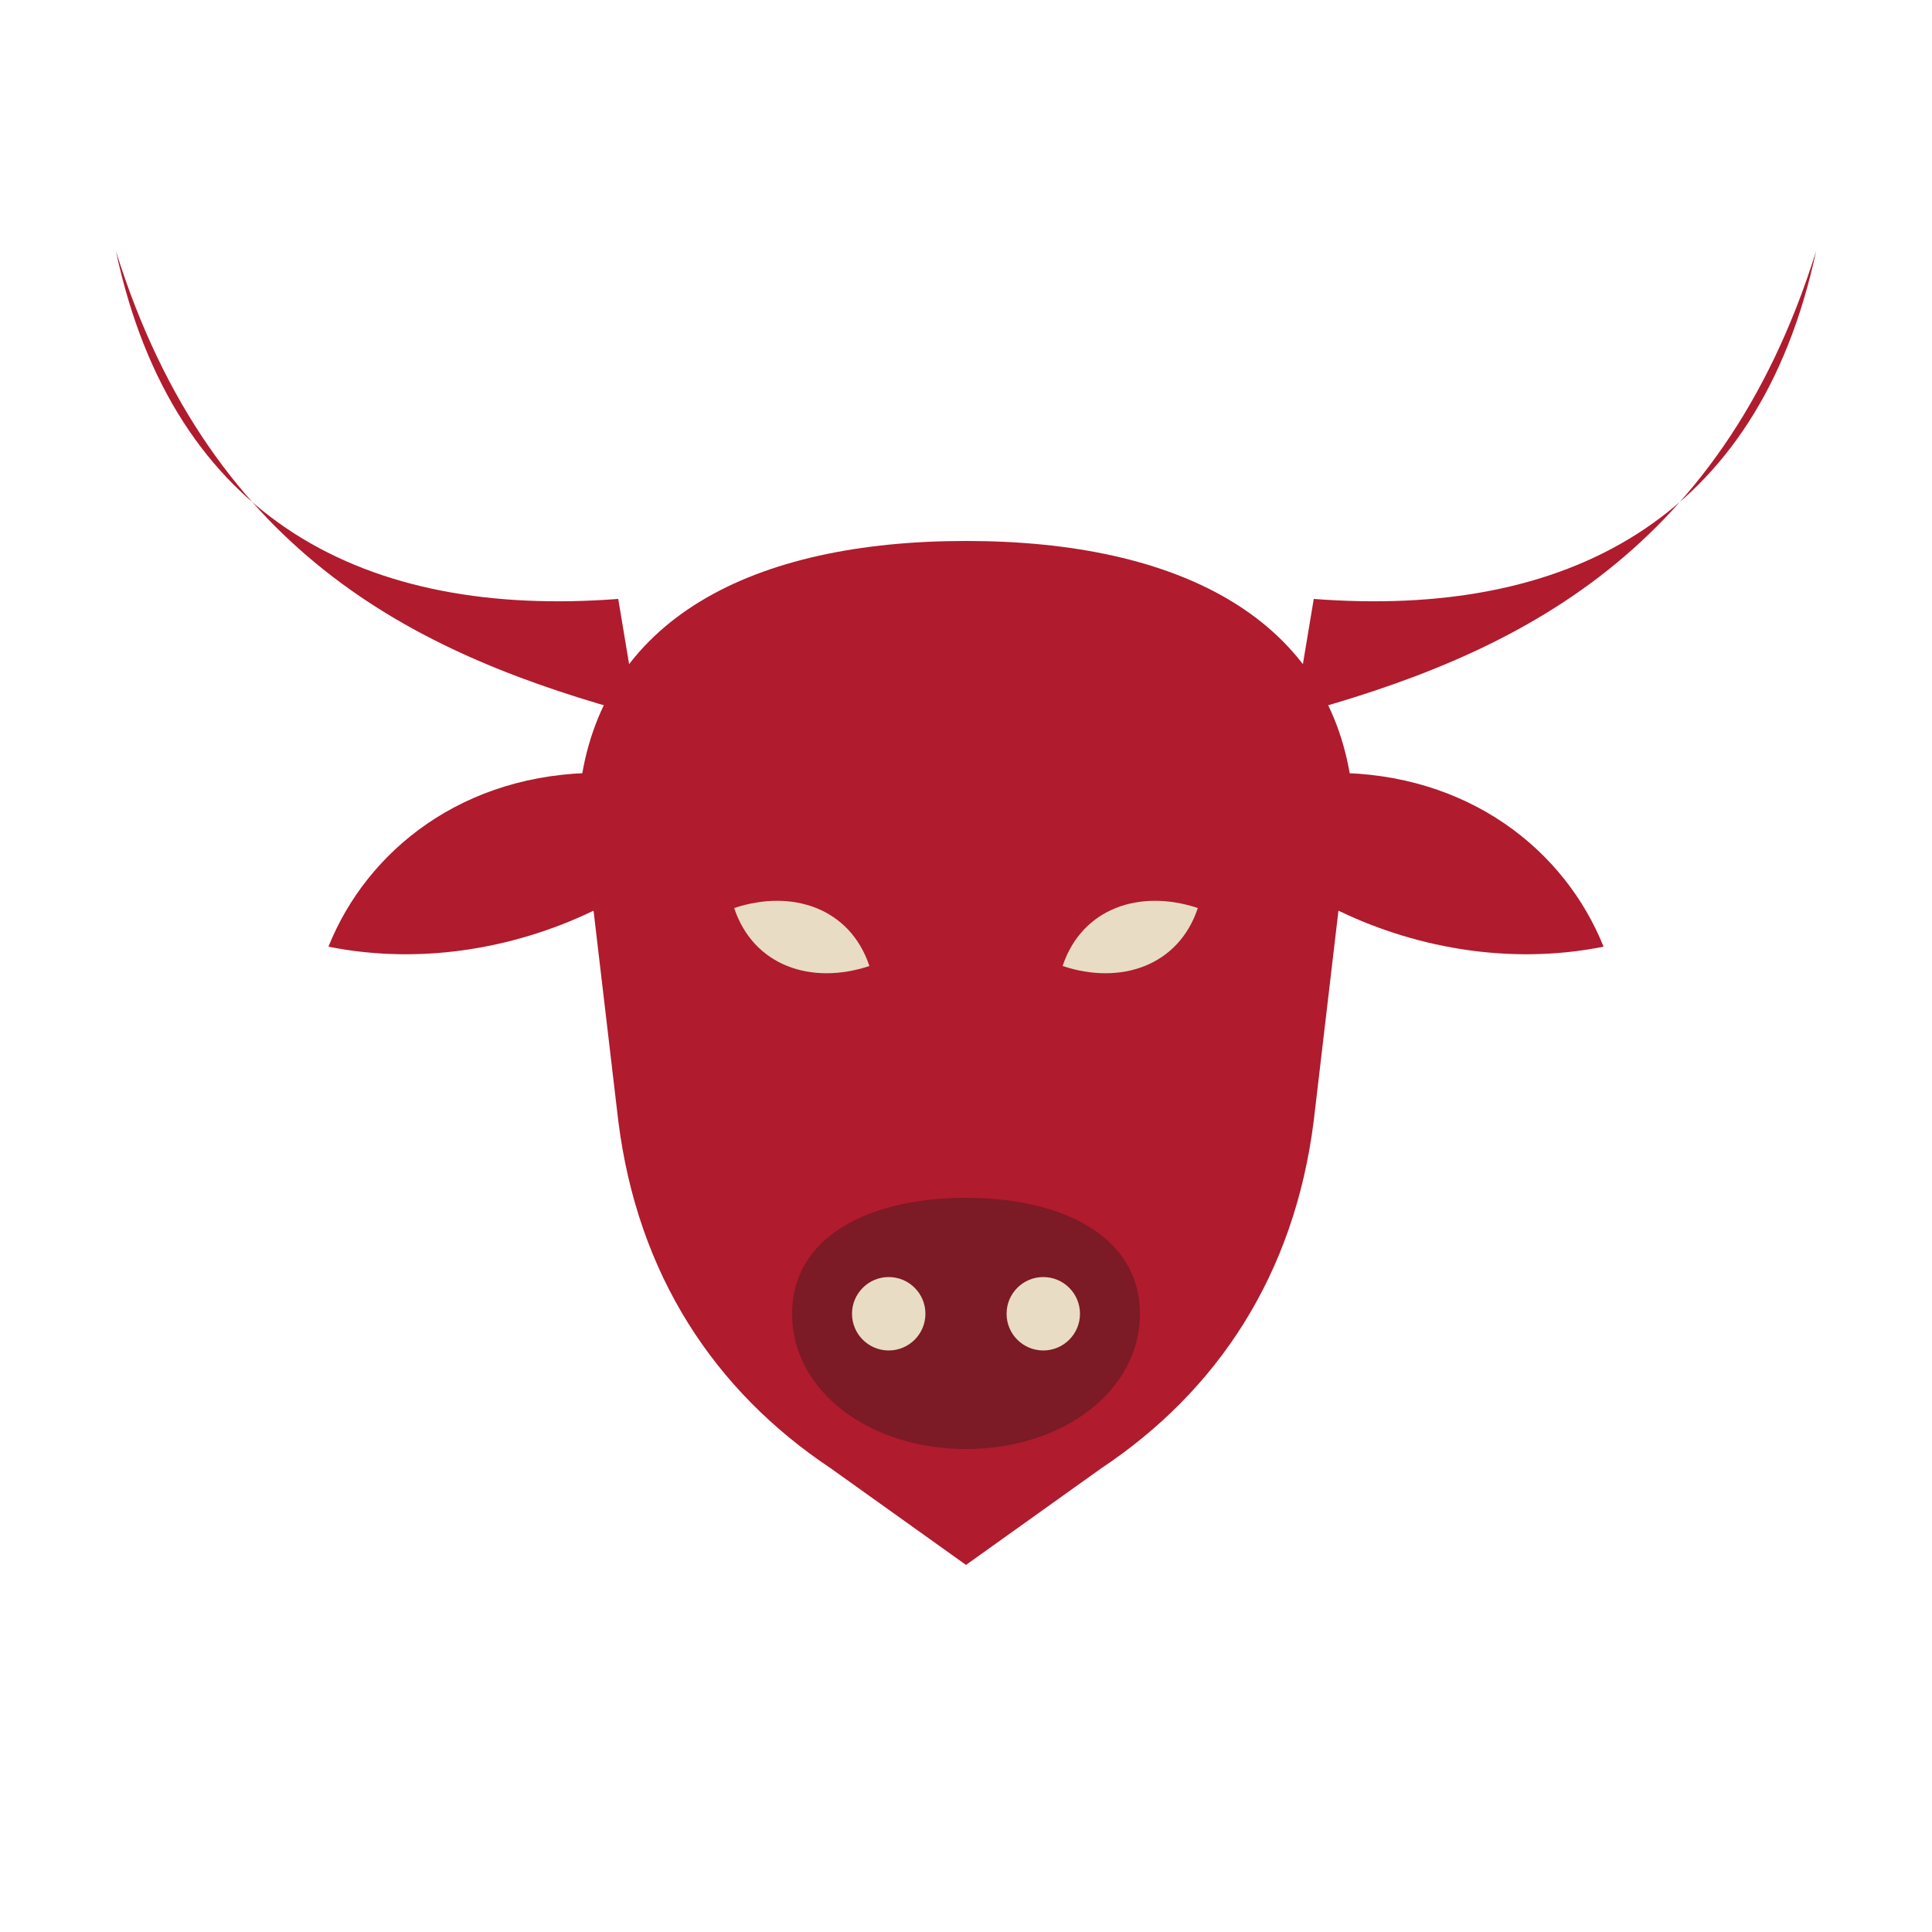
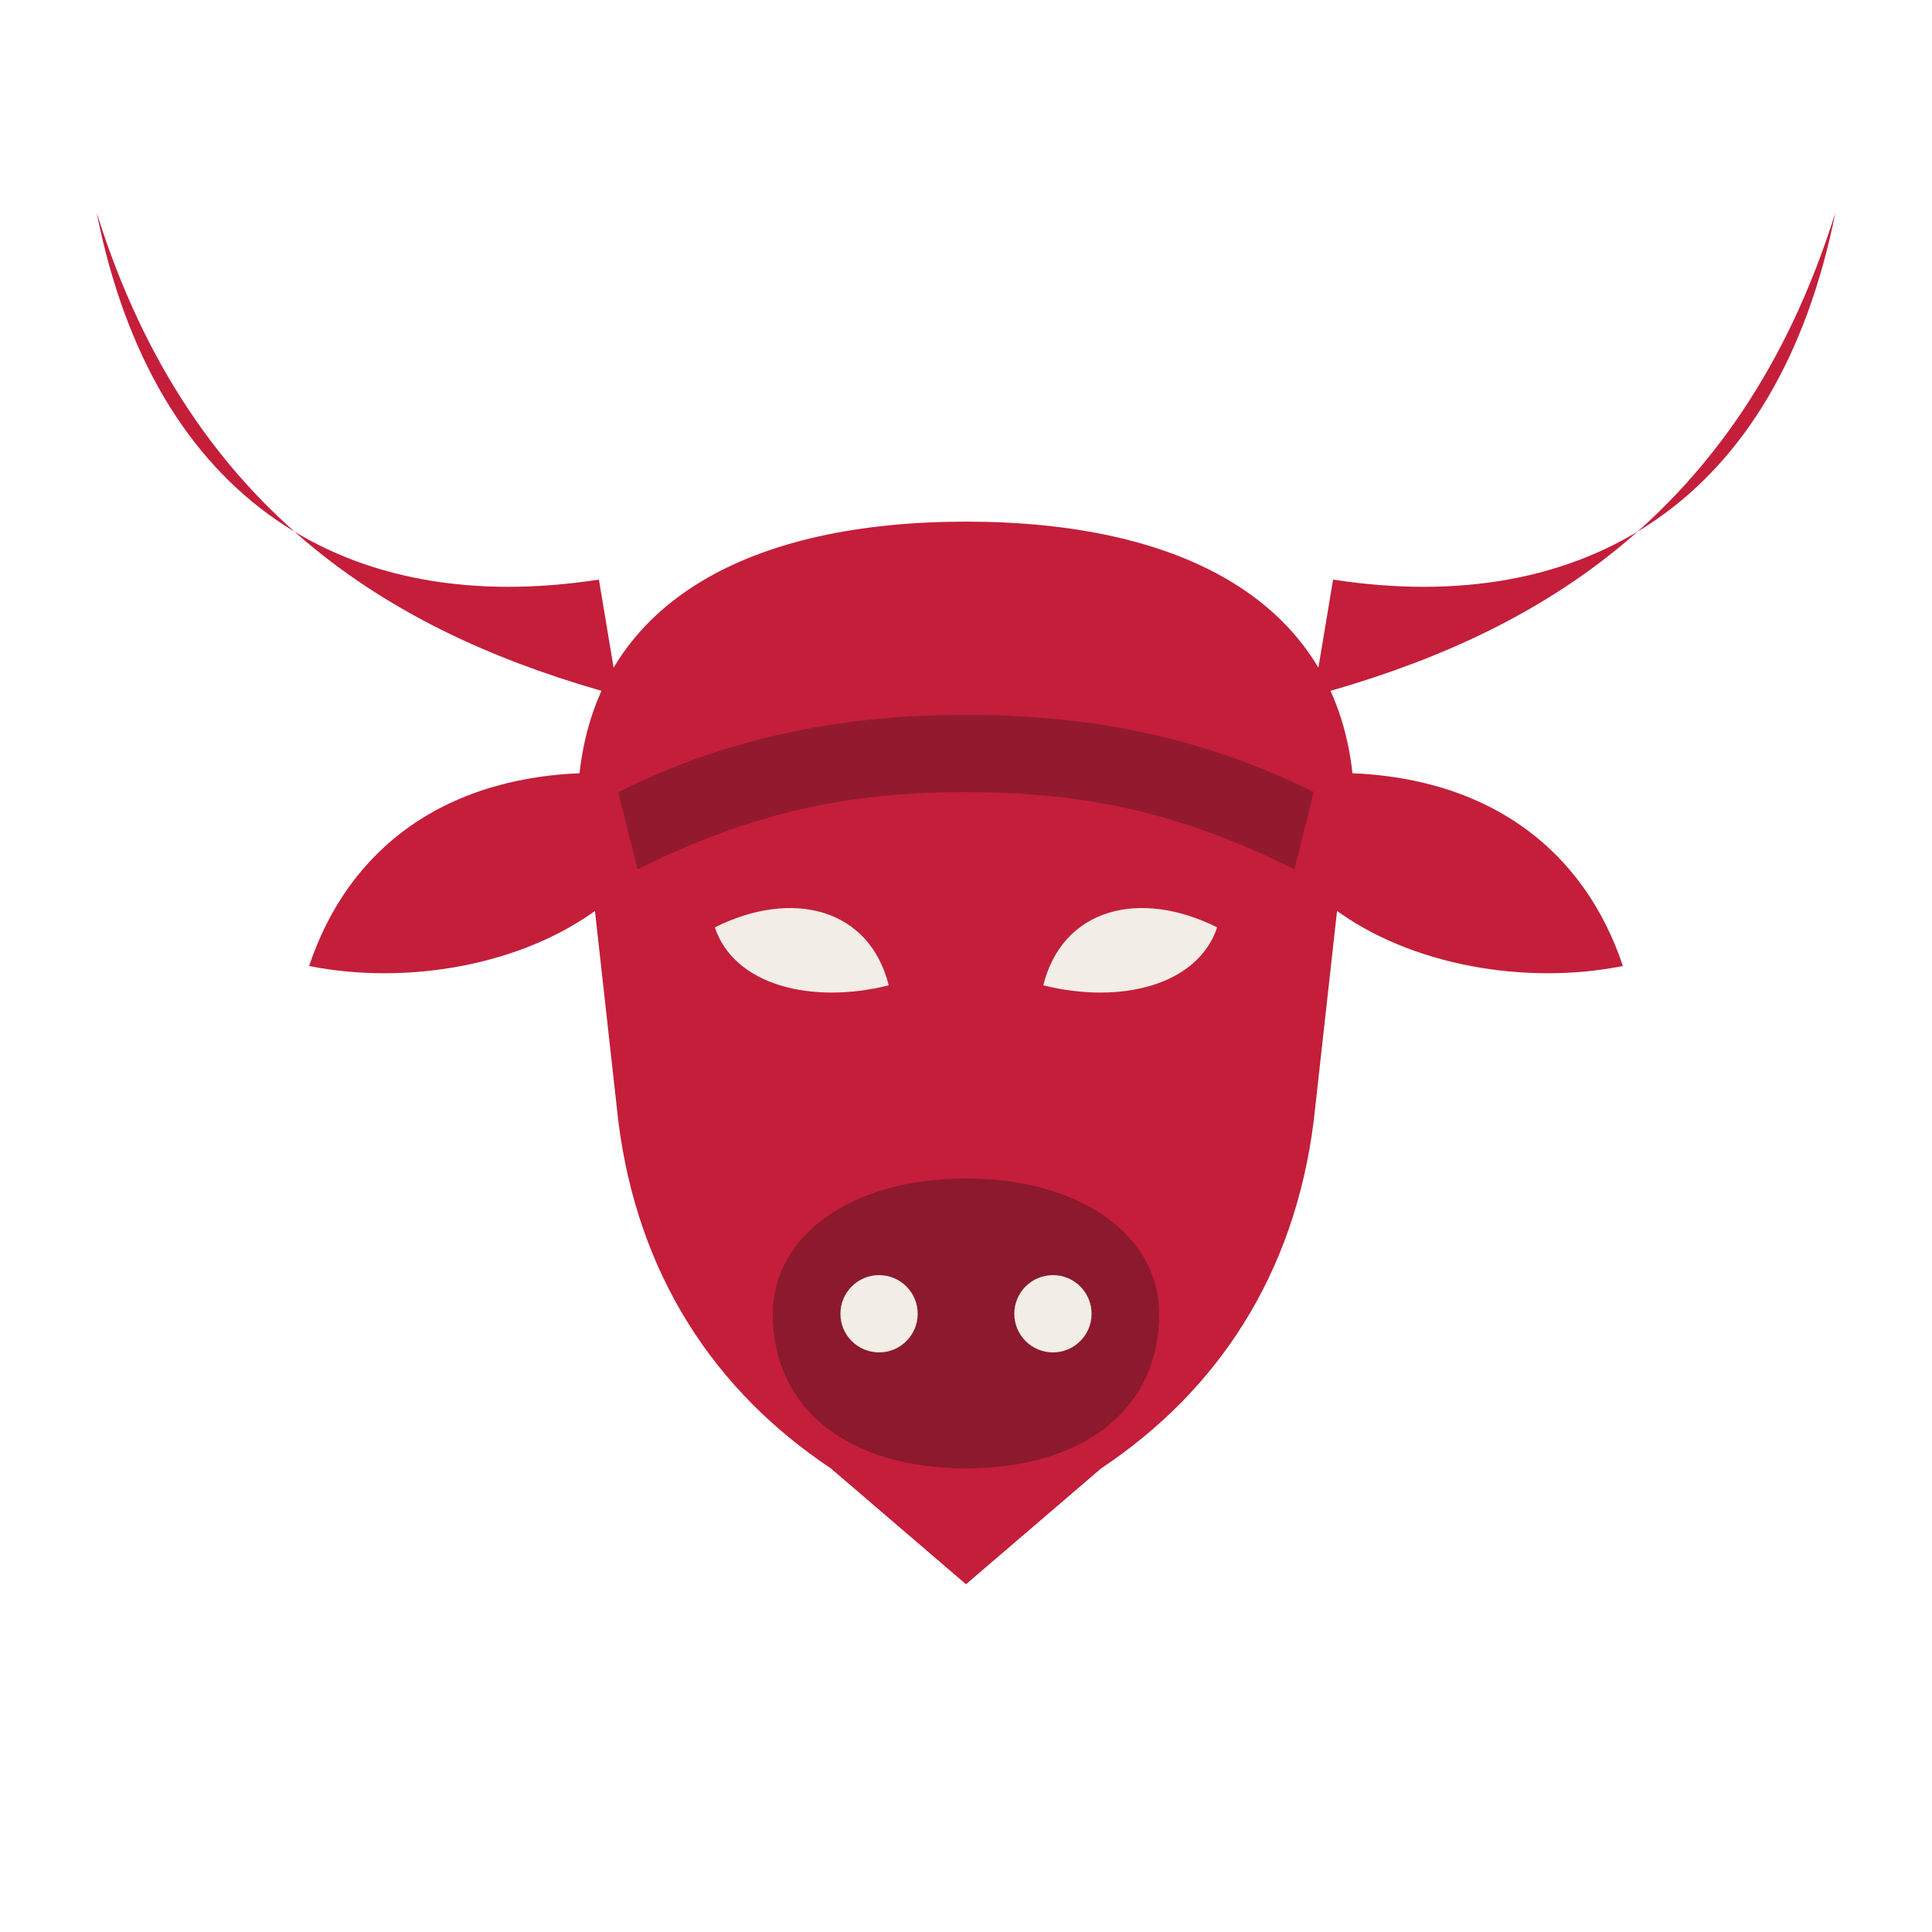
<svg xmlns="http://www.w3.org/2000/svg" viewBox="0 0 100 100" role="img" aria-label="Bull Ring">
-   <g fill="#B01B2E">
-     <path d="M33 37 C22 34 11 29 6 13 C9 27 19 32 32 31 Z" />
-     <path d="M67 37 C78 34 89 29 94 13 C91 27 81 32 68 31 Z" />
-     <path d="M31 40 C24 40 19 44 17 49 C22 50 27 49 31 47 Z" />
-     <path d="M69 40 C76 40 81 44 83 49 C78 50 73 49 69 47 Z" />
-     <path d="M50 28 C61 28 69 32 70 41 L68 58 C67 66 63 72 57 76 L50 81 L43 76 C37 72 33 66 32 58 L30 41 C31 32 39 28 50 28 Z" />
+   <g fill="#C41E3A">
+     <path d="M32 36 C21 33 10 27 5 11 C8 26 18 32 31 30 Z" />
+     <path d="M68 36 C79 33 90 27 95 11 C92 26 82 32 69 30 Z" />
+     <path d="M31 40 C23 40 18 44 16 50 C21 51 27 50 31 47 Z" />
+     <path d="M69 40 C77 40 82 44 84 50 C79 51 73 50 69 47 Z" />
+     <path d="M50 27 C61 27 69 31 70 40 L68 58 C67 66 63 72 57 76 L50 82 L43 76 C37 72 33 66 32 58 L30 40 C31 31 39 27 50 27 Z" />
  </g>
-   <g fill="#E8DCC4">
-     <path d="M38 47 C41 46 44 47 45 50 C42 51 39 50 38 47 Z" />
-     <path d="M62 47 C59 46 56 47 55 50 C58 51 61 50 62 47 Z" />
+   <path d="M32 41 C38 38 44 37 50 37 C56 37 62 38 68 41 L67 45 C61 42 56 41 50 41 C44 41 39 42 33 45 Z" fill="#14100F" opacity="0.28" />
+   <g fill="#F2EDE6">
+     <path d="M37 48 C41 46 45 47 46 51 C42 52 38 51 37 48 Z" />
+     <path d="M63 48 C59 46 55 47 54 51 C58 52 62 51 63 48 Z" />
  </g>
-   <g fill="#1A1614" opacity="0.35">
-     <path d="M50 62 C55 62 59 64 59 68 C59 72 55 75 50 75 C45 75 41 72 41 68 C41 64 45 62 50 62 Z" />
-   </g>
-   <g fill="#E8DCC4">
-     <circle cx="46" cy="68" r="1.9" />
-     <circle cx="54" cy="68" r="1.9" />
+   <path d="M50 61 C56 61 60 64 60 68 C60 73 56 76 50 76 C44 76 40 73 40 68 C40 64 44 61 50 61 Z" fill="#14100F" opacity="0.32" />
+   <g fill="#F2EDE6">
+     <circle cx="45.5" cy="68" r="2" />
+     <circle cx="54.5" cy="68" r="2" />
  </g>
</svg>
